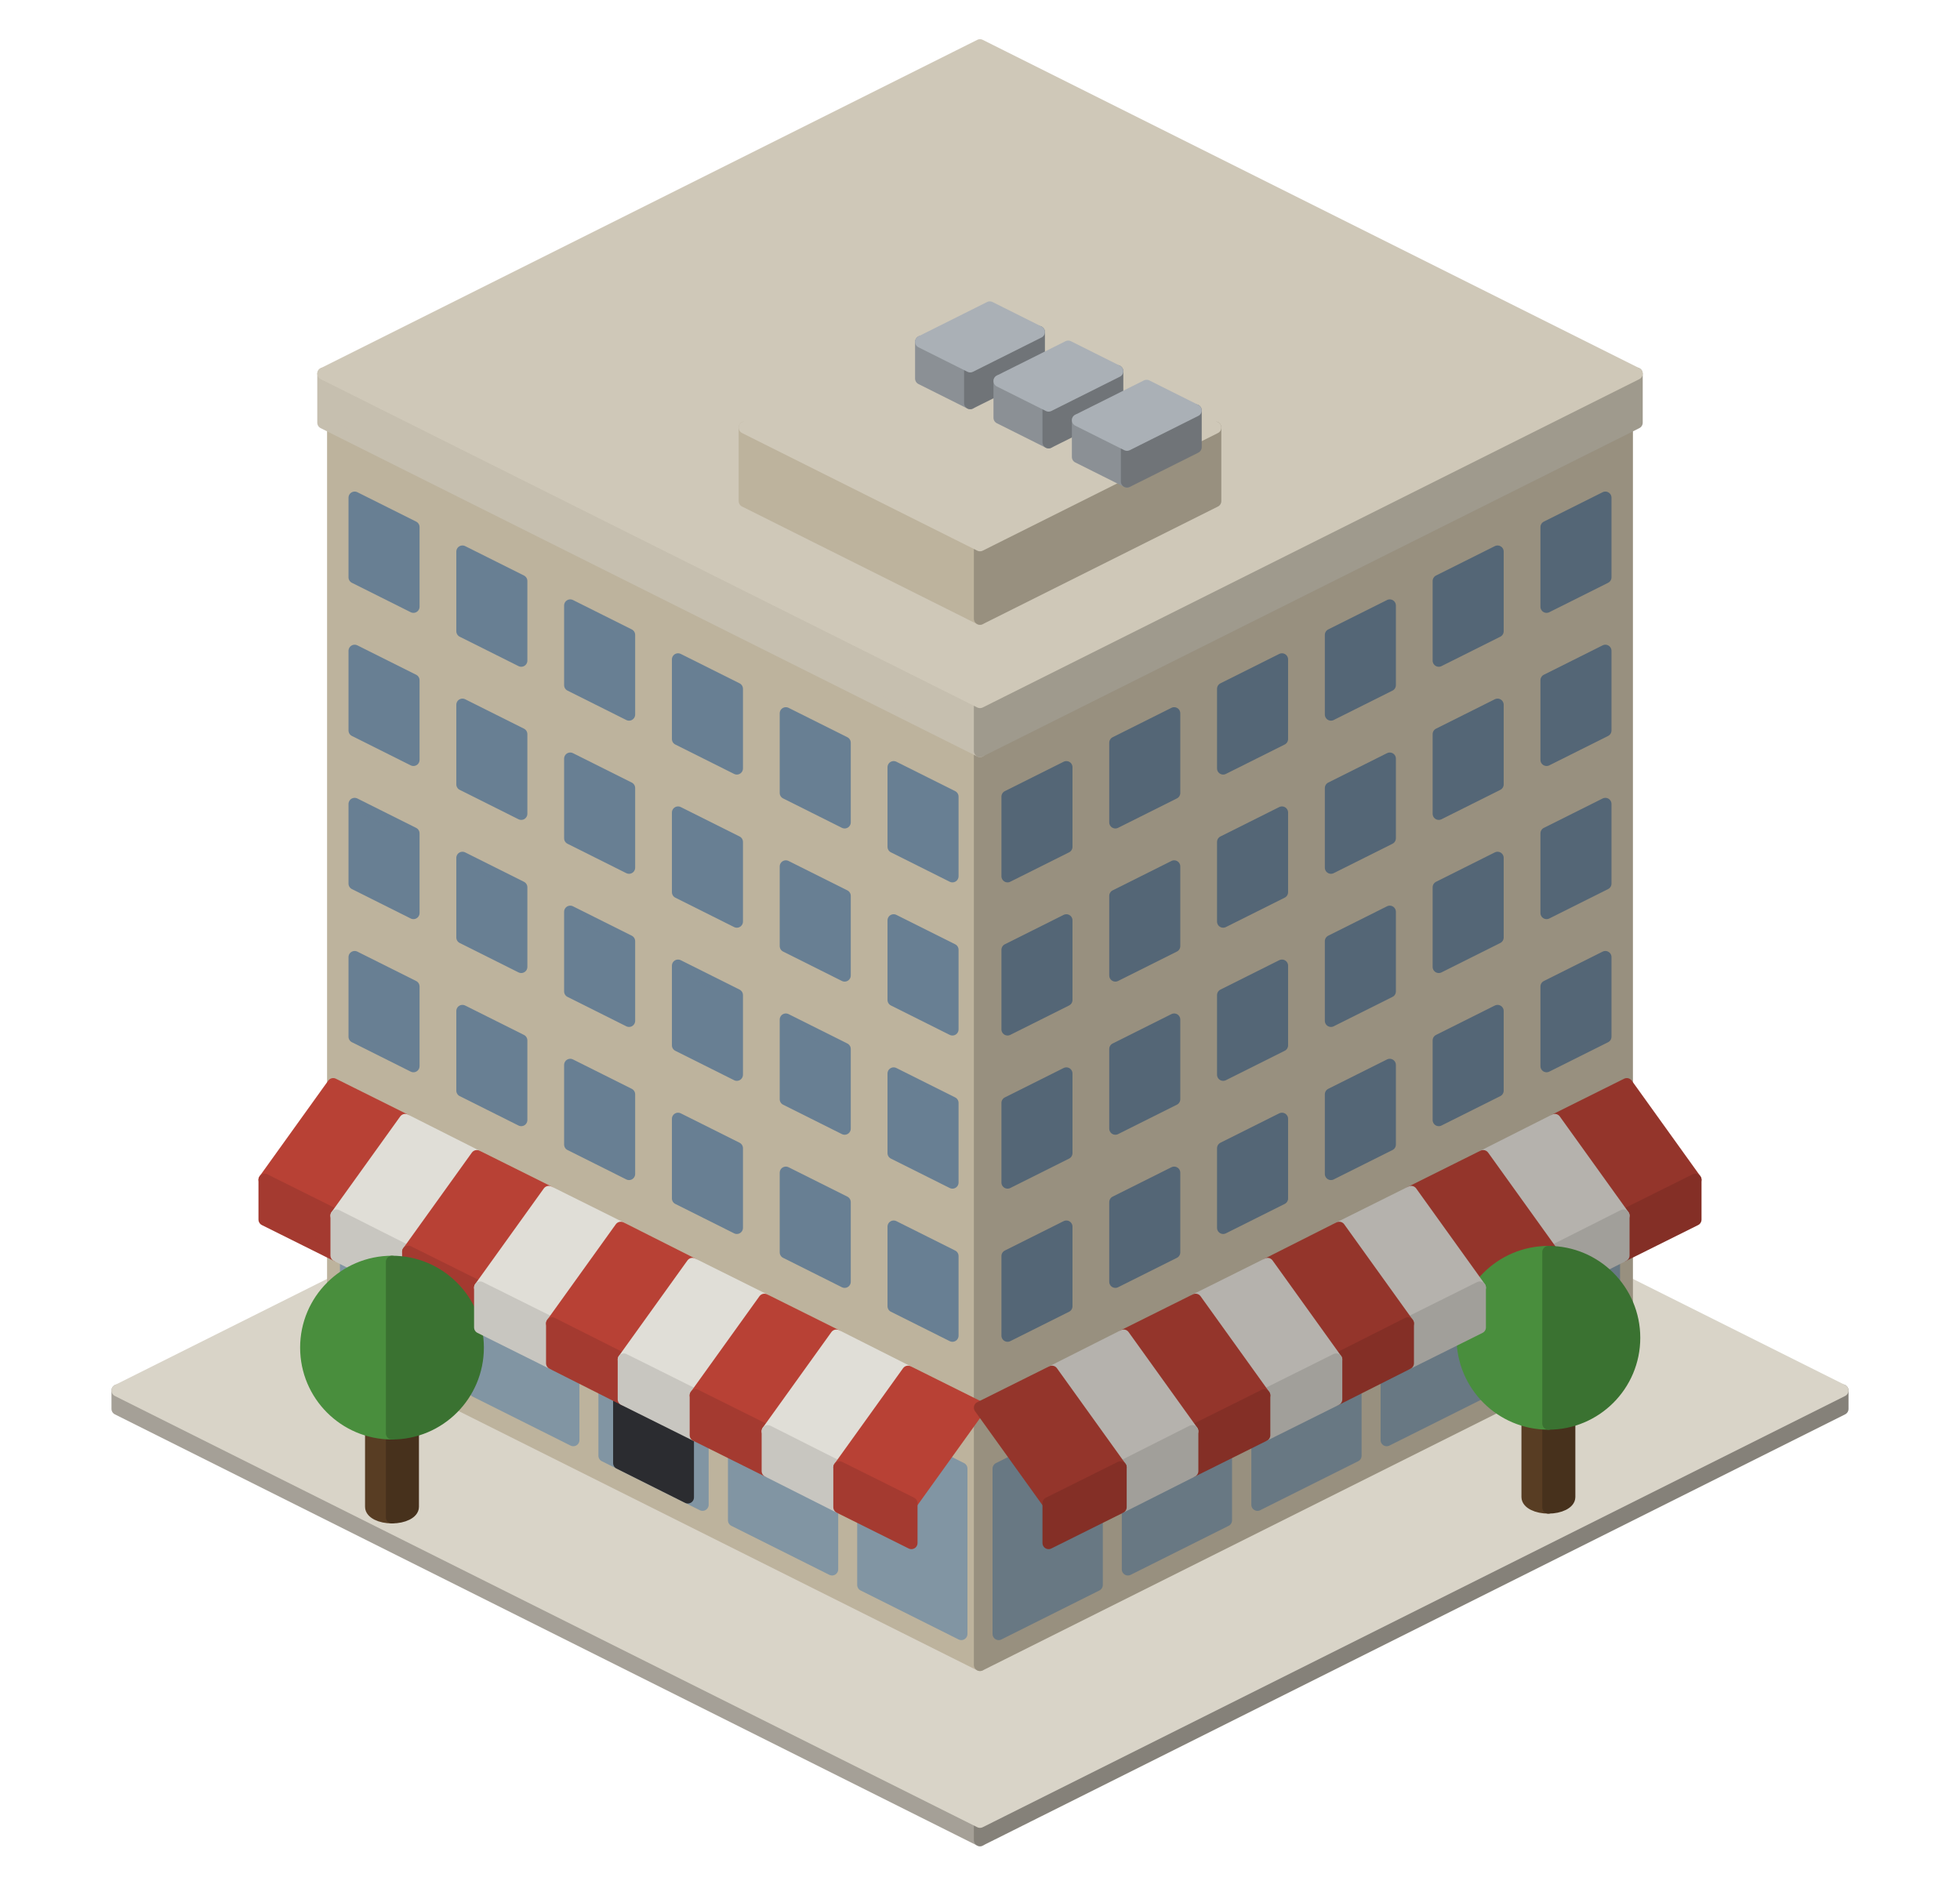
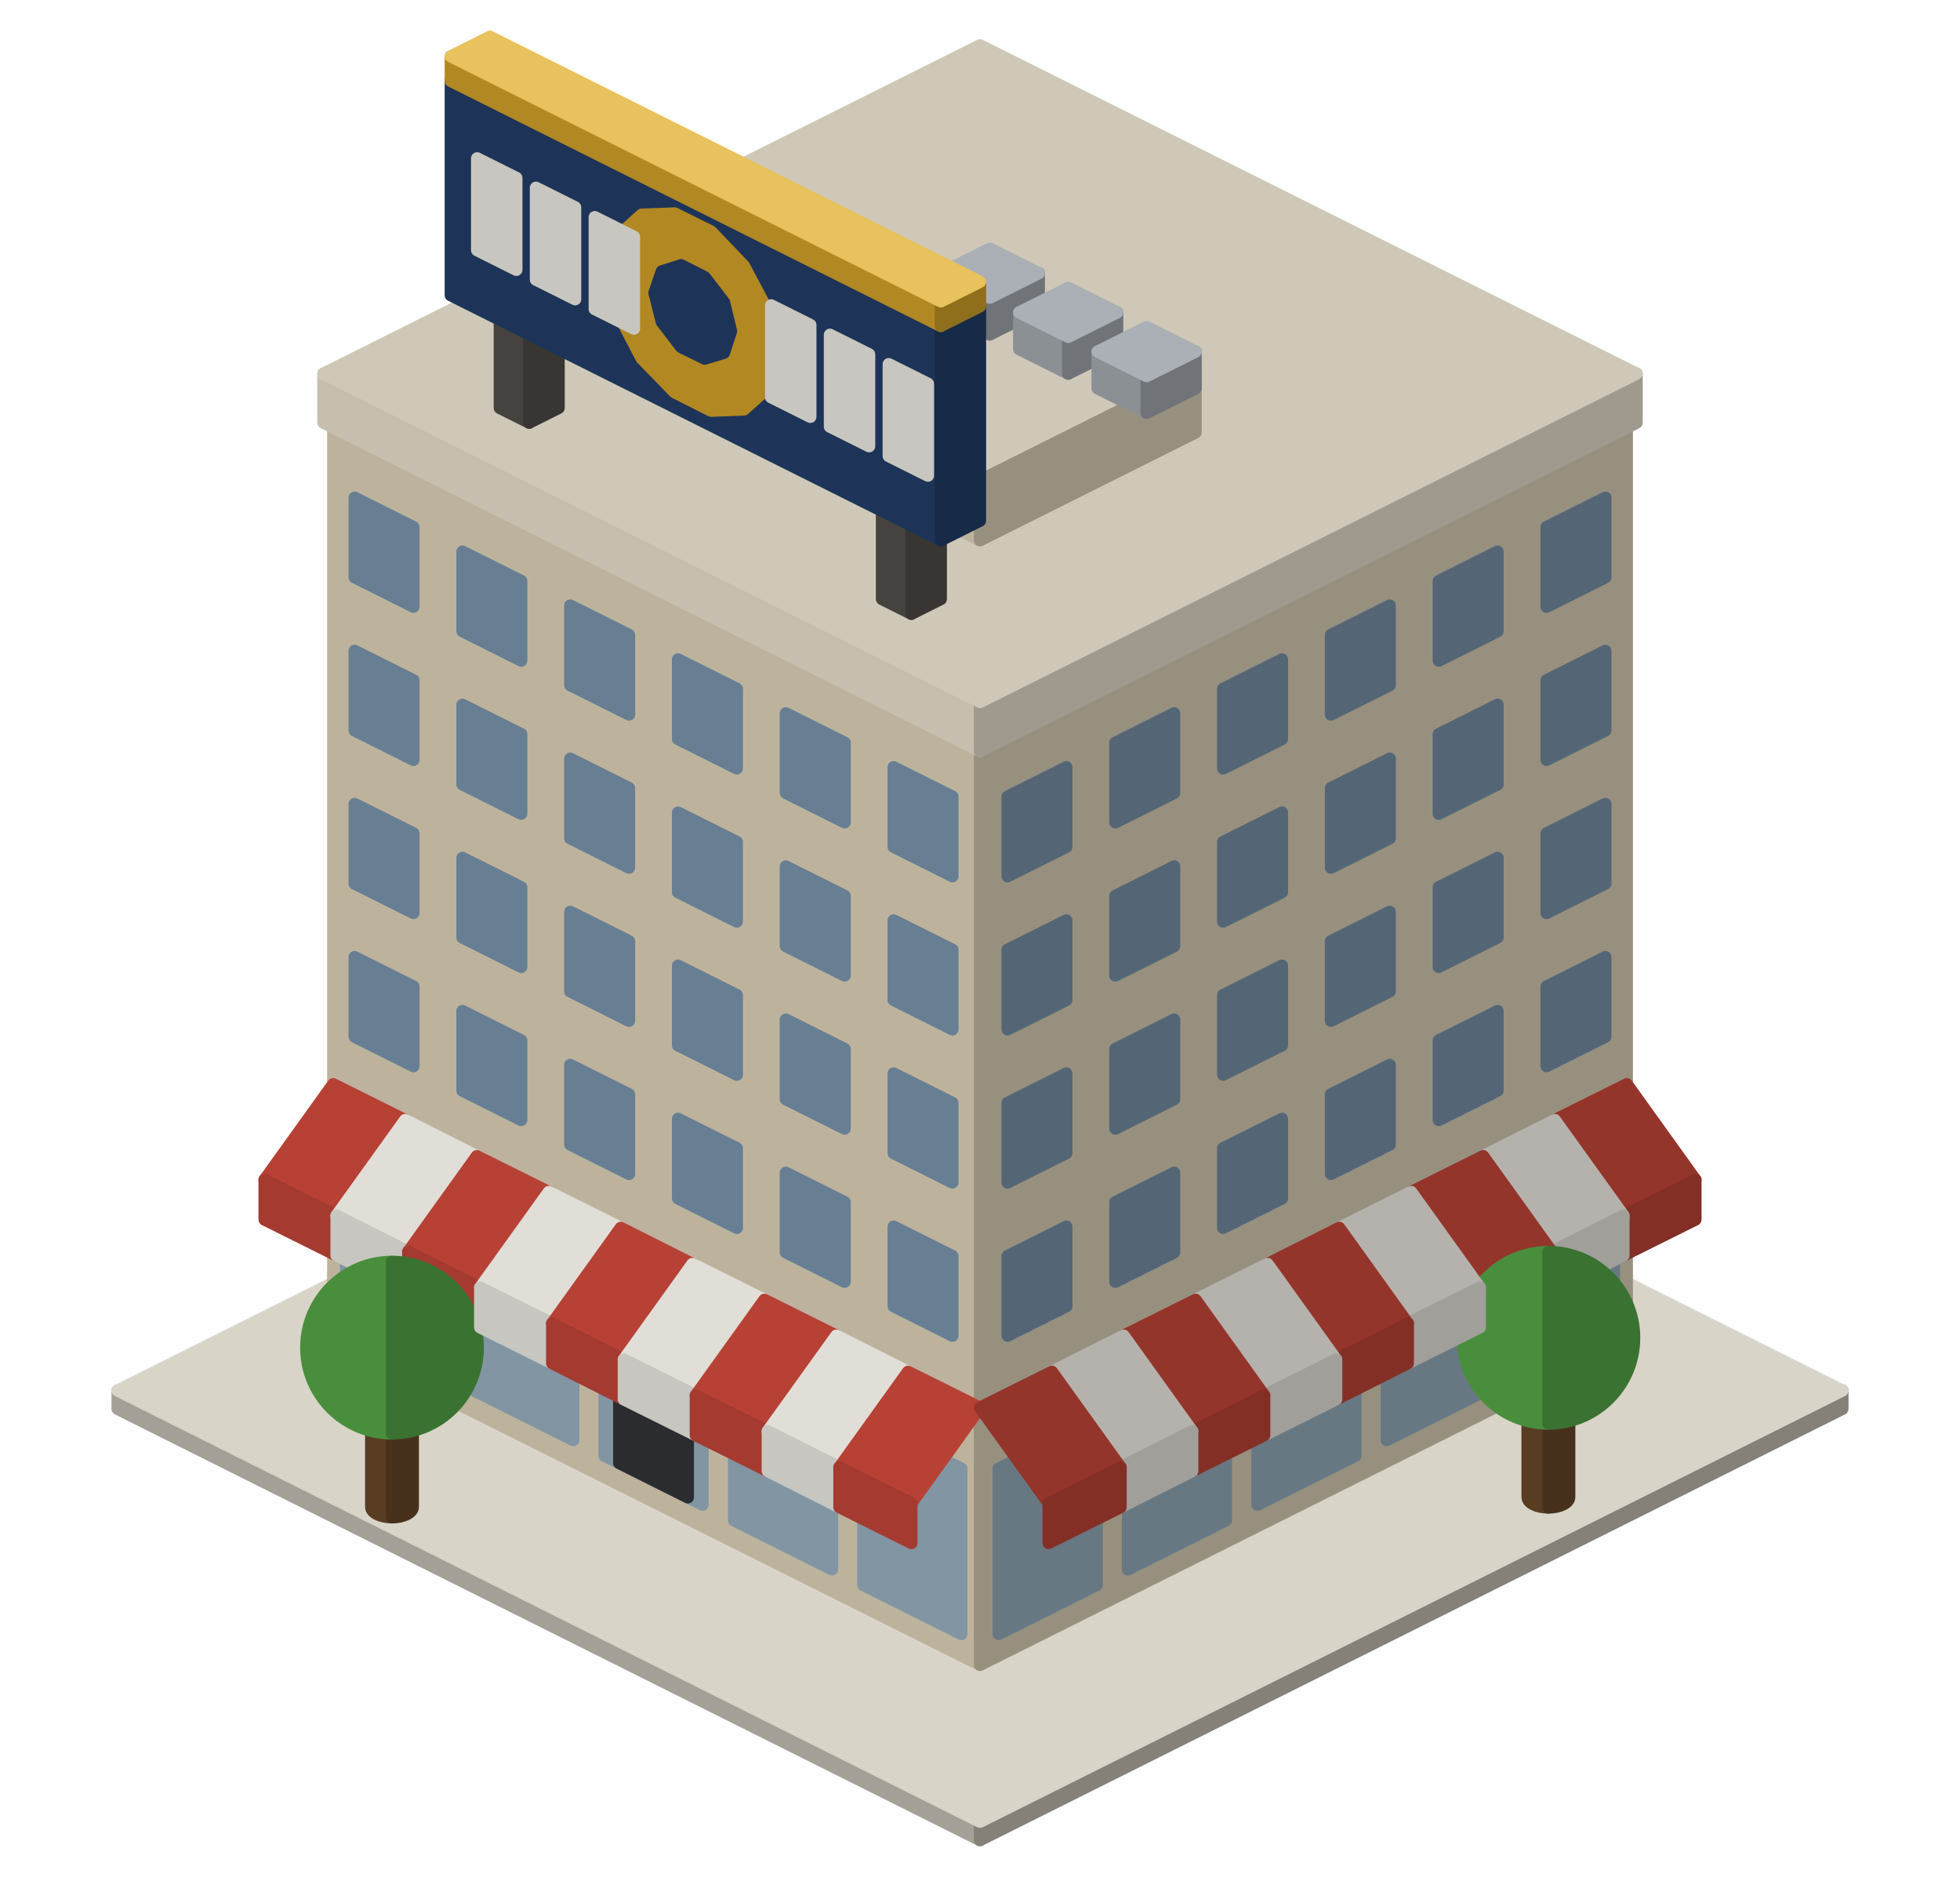
<svg xmlns="http://www.w3.org/2000/svg" width="64" height="62" viewBox="0 0 64 62">
  <g transform="translate(0 30)" stroke-linejoin="round" stroke-width="0.4">
    <polygon points="3.84,16.00 32.00,30.08 32.00,29.48 3.84,15.40" fill="#a5a097" stroke="#a5a097" />
    <polygon points="60.16,16.00 32.00,30.08 32.00,29.48 60.16,15.40" fill="#858179" stroke="#858179" />
    <polygon points="32.00,1.32 60.16,15.40 32.00,29.48 3.84,15.40" fill="#d9d4c8" stroke="#d9d4c8" />
    <polygon points="10.88,13.80 32.00,24.36 32.00,-5.64 10.88,-16.20" fill="#bdb39d" stroke="#bdb39d" />
    <polygon points="53.12,13.80 32.00,24.36 32.00,-5.64 53.12,-16.20" fill="#98907f" stroke="#98907f" />
    <polygon points="32.00,-26.76 53.12,-16.20 32.00,-5.64 10.88,-16.20" fill="#cfc8b8" stroke="#cfc8b8" />
    <polygon points="11.30,13.30 14.50,14.90 14.50,9.50 11.30,7.90" fill="#8195a3" stroke="#8195a3" />
    <polygon points="52.70,13.30 49.50,14.90 49.50,9.50 52.70,7.90" fill="#687883" stroke="#687883" />
    <polygon points="10.88,5.40 13.23,6.57 10.99,9.69 8.64,8.52" fill="#b84135" stroke="#b84135" />
    <polygon points="8.64,8.52 10.99,9.69 10.99,10.99 8.64,9.82" fill="#a43a30" stroke="#a43a30" />
    <polygon points="53.12,5.40 50.77,6.57 53.01,9.69 55.36,8.52" fill="#94352b" stroke="#94352b" />
    <polygon points="55.36,8.52 53.01,9.69 53.01,10.99 55.36,9.82" fill="#842f26" stroke="#842f26" />
    <polygon points="10.56,-16.20 32.00,-5.48 32.00,-7.08 10.56,-17.80" fill="#c6bfaf" stroke="#c6bfaf" />
    <polygon points="53.44,-16.20 32.00,-5.48 32.00,-7.08 53.44,-17.80" fill="#9f9a8d" stroke="#9f9a8d" />
    <polygon points="32.00,-28.52 53.44,-17.80 32.00,-7.08 10.56,-17.80" fill="#cfc8b8" stroke="#cfc8b8" />
    <polygon points="11.58,3.85 13.50,4.81 13.50,2.21 11.58,1.25" fill="#687f93" stroke="#687f93" />
    <polygon points="11.58,-1.15 13.50,-0.19 13.50,-2.79 11.58,-3.75" fill="#687f93" stroke="#687f93" />
    <polygon points="11.58,-6.15 13.50,-5.19 13.50,-7.79 11.58,-8.75" fill="#687f93" stroke="#687f93" />
    <polygon points="11.58,-11.15 13.50,-10.19 13.50,-12.79 11.58,-13.75" fill="#687f93" stroke="#687f93" />
    <polygon points="52.42,3.85 50.50,4.81 50.50,2.21 52.42,1.25" fill="#546676" stroke="#546676" />
    <polygon points="52.42,-1.15 50.50,-0.19 50.50,-2.79 52.42,-3.75" fill="#546676" stroke="#546676" />
    <polygon points="52.42,-6.15 50.50,-5.19 50.50,-7.79 52.42,-8.75" fill="#546676" stroke="#546676" />
    <polygon points="52.42,-11.15 50.50,-10.19 50.50,-12.79 52.42,-13.75" fill="#546676" stroke="#546676" />
    <polygon points="13.23,6.57 15.57,7.75 13.33,10.87 10.99,9.69" fill="#e0ded7" stroke="#e0ded7" />
    <polygon points="10.99,9.69 13.33,10.87 13.33,12.17 10.99,10.99" fill="#c8c6c0" stroke="#c8c6c0" />
    <polygon points="15.52,15.42 18.72,17.02 18.72,11.62 15.52,10.02" fill="#8195a3" stroke="#8195a3" />
    <polygon points="50.77,6.57 48.43,7.75 50.67,10.87 53.01,9.69" fill="#b5b2ad" stroke="#b5b2ad" />
    <polygon points="53.01,9.69 50.67,10.87 50.67,12.17 53.01,10.99" fill="#a19f9a" stroke="#a19f9a" />
    <polygon points="48.48,15.42 45.28,17.02 45.28,11.62 48.48,10.02" fill="#687883" stroke="#687883" />
    <polygon points="48.90,5.61 46.98,6.57 46.98,3.97 48.90,3.01" fill="#546676" stroke="#546676" />
    <polygon points="48.90,0.61 46.98,1.57 46.98,-1.03 48.90,-1.99" fill="#546676" stroke="#546676" />
    <polygon points="48.90,-4.39 46.98,-3.43 46.98,-6.03 48.90,-6.99" fill="#546676" stroke="#546676" />
    <polygon points="48.90,-9.39 46.98,-8.43 46.98,-11.03 48.90,-11.99" fill="#546676" stroke="#546676" />
    <polygon points="15.10,5.61 17.02,6.57 17.02,3.97 15.10,3.01" fill="#687f93" stroke="#687f93" />
    <polygon points="15.10,0.61 17.02,1.57 17.02,-1.03 15.10,-1.99" fill="#687f93" stroke="#687f93" />
    <polygon points="15.10,-4.39 17.02,-3.43 17.02,-6.03 15.10,-6.99" fill="#687f93" stroke="#687f93" />
    <polygon points="15.10,-9.39 17.02,-8.43 17.02,-11.03 15.10,-11.99" fill="#687f93" stroke="#687f93" />
    <polygon points="15.57,7.75 17.92,8.92 15.68,12.04 13.33,10.87" fill="#b84135" stroke="#b84135" />
    <polygon points="13.33,10.87 15.68,12.04 15.68,13.34 13.33,12.17" fill="#a43a30" stroke="#a43a30" />
    <path d="M 12.80 19.54 A 0.68 0.34 0 0 1 12.12 19.20 L 12.12 15.80 L 12.80 15.80 Z" fill="#583d23" stroke="#583d23" />
    <path d="M 12.80 19.54 A 0.68 0.34 0 0 0 13.48 19.20 L 13.48 15.80 L 12.80 15.80 Z" fill="#47311c" stroke="#47311c" />
    <path d="M 12.12 15.80 A 0.68 0.34 0 1 0 13.48 15.80 A 0.68 0.34 0 1 0 12.12 15.80 Z" fill="#6b4a2b" stroke="#6b4a2b" />
    <path d="M 12.80 11.20 A 2.80 2.80 0 0 0 12.80 16.80 Z" fill="#498e3d" stroke="#498e3d" />
    <path d="M 12.80 11.20 A 2.80 2.80 0 0 1 12.80 16.80 Z" fill="#3a7231" stroke="#3a7231" />
    <polygon points="19.74,17.53 22.94,19.13 22.94,13.73 19.74,12.13" fill="#8195a3" stroke="#8195a3" />
    <polygon points="17.92,8.92 20.27,10.09 18.03,13.21 15.68,12.04" fill="#e0ded7" stroke="#e0ded7" />
    <polygon points="15.68,12.04 18.03,13.21 18.03,14.51 15.68,13.34" fill="#c8c6c0" stroke="#c8c6c0" />
    <polygon points="20.22,17.77 22.46,18.89 22.46,13.49 20.22,12.37" fill="#2b2c30" stroke="#2b2c30" />
    <polygon points="20.27,10.09 22.61,11.27 20.37,14.39 18.03,13.21" fill="#b84135" stroke="#b84135" />
    <polygon points="18.03,13.21 20.37,14.39 20.37,15.69 18.03,14.51" fill="#a43a30" stroke="#a43a30" />
    <polygon points="18.62,7.37 20.54,8.33 20.54,5.73 18.62,4.77" fill="#687f93" stroke="#687f93" />
    <polygon points="18.62,2.37 20.54,3.33 20.54,0.73 18.62,-0.23" fill="#687f93" stroke="#687f93" />
    <polygon points="18.62,-2.63 20.54,-1.67 20.54,-4.27 18.62,-5.23" fill="#687f93" stroke="#687f93" />
    <polygon points="18.62,-7.63 20.54,-6.67 20.54,-9.27 18.62,-10.23" fill="#687f93" stroke="#687f93" />
    <polygon points="23.97,19.64 27.17,21.24 27.17,15.84 23.97,14.24" fill="#8195a3" stroke="#8195a3" />
    <polygon points="22.61,11.27 24.96,12.44 22.72,15.56 20.37,14.39" fill="#e0ded7" stroke="#e0ded7" />
    <polygon points="20.37,14.39 22.72,15.56 22.72,16.86 20.37,15.69" fill="#c8c6c0" stroke="#c8c6c0" />
    <polygon points="22.14,9.13 24.06,10.09 24.06,7.49 22.14,6.53" fill="#687f93" stroke="#687f93" />
    <polygon points="22.14,4.13 24.06,5.09 24.06,2.49 22.14,1.53" fill="#687f93" stroke="#687f93" />
    <polygon points="22.14,-0.87 24.06,0.09 24.06,-2.51 22.14,-3.47" fill="#687f93" stroke="#687f93" />
    <polygon points="22.14,-5.87 24.06,-4.91 24.06,-7.51 22.14,-8.47" fill="#687f93" stroke="#687f93" />
    <polygon points="24.96,12.44 27.31,13.61 25.07,16.73 22.72,15.56" fill="#b84135" stroke="#b84135" />
    <polygon points="22.72,15.56 25.07,16.73 25.07,18.03 22.72,16.86" fill="#a43a30" stroke="#a43a30" />
    <polygon points="48.43,7.75 46.08,8.92 48.32,12.04 50.67,10.87" fill="#94352b" stroke="#94352b" />
    <polygon points="50.67,10.87 48.32,12.04 48.32,13.34 50.67,12.17" fill="#842f26" stroke="#842f26" />
    <path d="M 50.56 19.22 A 0.68 0.34 0 0 1 49.88 18.88 L 49.88 15.48 L 50.56 15.48 Z" fill="#583d23" stroke="#583d23" />
    <path d="M 50.56 19.22 A 0.68 0.34 0 0 0 51.24 18.88 L 51.24 15.48 L 50.56 15.48 Z" fill="#47311c" stroke="#47311c" />
    <path d="M 49.88 15.48 A 0.68 0.34 0 1 0 51.24 15.48 A 0.68 0.34 0 1 0 49.88 15.48 Z" fill="#6b4a2b" stroke="#6b4a2b" />
    <path d="M 50.56 10.88 A 2.80 2.80 0 0 0 50.56 16.48 Z" fill="#498e3d" stroke="#498e3d" />
    <path d="M 50.56 10.88 A 2.80 2.80 0 0 1 50.56 16.48 Z" fill="#3a7231" stroke="#3a7231" />
    <polygon points="44.26,17.53 41.06,19.13 41.06,13.73 44.26,12.13" fill="#687883" stroke="#687883" />
    <polygon points="46.08,8.92 43.73,10.09 45.97,13.21 48.32,12.04" fill="#b5b2ad" stroke="#b5b2ad" />
    <polygon points="48.32,12.04 45.97,13.21 45.97,14.51 48.32,13.34" fill="#a19f9a" stroke="#a19f9a" />
    <polygon points="43.73,10.09 41.39,11.27 43.63,14.39 45.97,13.21" fill="#94352b" stroke="#94352b" />
    <polygon points="45.97,13.21 43.63,14.39 43.63,15.69 45.97,14.51" fill="#842f26" stroke="#842f26" />
    <polygon points="45.38,7.37 43.46,8.33 43.46,5.73 45.38,4.77" fill="#546676" stroke="#546676" />
    <polygon points="45.38,2.37 43.46,3.33 43.46,0.73 45.38,-0.23" fill="#546676" stroke="#546676" />
    <polygon points="45.38,-2.63 43.46,-1.67 43.46,-4.27 45.38,-5.23" fill="#546676" stroke="#546676" />
    <polygon points="45.38,-7.63 43.46,-6.67 43.46,-9.27 45.38,-10.23" fill="#546676" stroke="#546676" />
    <polygon points="40.03,19.64 36.83,21.24 36.83,15.84 40.03,14.24" fill="#687883" stroke="#687883" />
    <polygon points="41.39,11.27 39.04,12.44 41.28,15.56 43.63,14.39" fill="#b5b2ad" stroke="#b5b2ad" />
    <polygon points="43.63,14.39 41.28,15.56 41.28,16.86 43.63,15.69" fill="#a19f9a" stroke="#a19f9a" />
    <polygon points="41.86,9.13 39.94,10.09 39.94,7.49 41.86,6.53" fill="#546676" stroke="#546676" />
    <polygon points="41.86,4.13 39.94,5.09 39.94,2.49 41.86,1.53" fill="#546676" stroke="#546676" />
    <polygon points="41.86,-0.87 39.94,0.09 39.94,-2.51 41.86,-3.47" fill="#546676" stroke="#546676" />
    <polygon points="41.86,-5.87 39.94,-4.91 39.94,-7.51 41.86,-8.47" fill="#546676" stroke="#546676" />
    <polygon points="39.04,12.44 36.69,13.61 38.93,16.73 41.28,15.56" fill="#94352b" stroke="#94352b" />
    <polygon points="41.28,15.56 38.93,16.73 38.93,18.03 41.28,16.86" fill="#842f26" stroke="#842f26" />
    <polygon points="25.66,10.89 27.58,11.85 27.58,9.25 25.66,8.29" fill="#687f93" stroke="#687f93" />
    <polygon points="25.66,5.89 27.58,6.85 27.58,4.25 25.66,3.29" fill="#687f93" stroke="#687f93" />
    <polygon points="25.66,0.89 27.58,1.85 27.58,-0.75 25.66,-1.71" fill="#687f93" stroke="#687f93" />
    <polygon points="25.66,-4.11 27.58,-3.15 27.58,-5.75 25.66,-6.71" fill="#687f93" stroke="#687f93" />
    <polygon points="28.19,21.75 31.39,23.35 31.39,17.95 28.19,16.35" fill="#8195a3" stroke="#8195a3" />
    <polygon points="27.31,13.61 29.65,14.79 27.41,17.91 25.07,16.73" fill="#e0ded7" stroke="#e0ded7" />
    <polygon points="25.07,16.73 27.41,17.91 27.41,19.21 25.07,18.03" fill="#c8c6c0" stroke="#c8c6c0" />
    <polygon points="29.65,14.79 32.00,15.96 29.76,19.08 27.41,17.91" fill="#b84135" stroke="#b84135" />
    <polygon points="27.41,17.91 29.76,19.08 29.76,20.38 27.41,19.21" fill="#a43a30" stroke="#a43a30" />
    <polygon points="29.18,12.65 31.10,13.61 31.10,11.01 29.18,10.05" fill="#687f93" stroke="#687f93" />
    <polygon points="29.18,7.65 31.10,8.61 31.10,6.01 29.18,5.05" fill="#687f93" stroke="#687f93" />
    <polygon points="29.18,2.65 31.10,3.61 31.10,1.01 29.18,0.05" fill="#687f93" stroke="#687f93" />
    <polygon points="29.18,-2.35 31.10,-1.39 31.10,-3.99 29.18,-4.95" fill="#687f93" stroke="#687f93" />
    <polygon points="38.34,10.89 36.42,11.85 36.42,9.25 38.34,8.29" fill="#546676" stroke="#546676" />
    <polygon points="38.34,5.89 36.42,6.85 36.42,4.25 38.34,3.29" fill="#546676" stroke="#546676" />
    <polygon points="38.34,0.89 36.42,1.85 36.42,-0.75 38.34,-1.71" fill="#546676" stroke="#546676" />
    <polygon points="38.34,-4.11 36.42,-3.15 36.42,-5.75 38.34,-6.71" fill="#546676" stroke="#546676" />
    <polygon points="35.81,21.75 32.61,23.35 32.61,17.95 35.81,16.35" fill="#687883" stroke="#687883" />
    <polygon points="36.69,13.61 34.35,14.79 36.59,17.91 38.93,16.73" fill="#b5b2ad" stroke="#b5b2ad" />
    <polygon points="38.93,16.73 36.59,17.91 36.59,19.21 38.93,18.03" fill="#a19f9a" stroke="#a19f9a" />
    <polygon points="34.35,14.79 32.00,15.96 34.24,19.08 36.59,17.91" fill="#94352b" stroke="#94352b" />
    <polygon points="36.59,17.91 34.24,19.08 34.24,20.38 36.59,19.21" fill="#842f26" stroke="#842f26" />
    <polygon points="34.82,12.65 32.90,13.61 32.90,11.01 34.82,10.05" fill="#546676" stroke="#546676" />
    <polygon points="34.82,7.65 32.90,8.61 32.90,6.01 34.82,5.05" fill="#546676" stroke="#546676" />
    <polygon points="34.82,2.65 32.90,3.61 32.90,1.01 34.82,0.05" fill="#546676" stroke="#546676" />
    <polygon points="34.82,-2.35 32.90,-1.39 32.90,-3.99 34.82,-4.95" fill="#546676" stroke="#546676" />
-     <polygon points="24.32,-13.64 32.00,-9.80 32.00,-12.20 24.32,-16.04" fill="#bdb39d" stroke="#bdb39d" />
-     <polygon points="39.68,-13.64 32.00,-9.80 32.00,-12.20 39.68,-16.04" fill="#98907f" stroke="#98907f" />
-     <polygon points="32.00,-19.88 39.68,-16.04 32.00,-12.20 24.32,-16.04" fill="#cfc8b8" stroke="#cfc8b8" />
-     <polygon points="30.08,-17.64 31.68,-16.84 31.68,-18.04 30.08,-18.84" fill="#8b9095" stroke="#8b9095" />
-     <polygon points="33.92,-17.96 31.68,-16.84 31.68,-18.04 33.92,-19.16" fill="#707478" stroke="#707478" />
-     <polygon points="32.32,-19.96 33.92,-19.16 31.68,-18.04 30.08,-18.84" fill="#aab0b6" stroke="#aab0b6" />
-     <polygon points="32.64,-16.36 34.24,-15.56 34.24,-16.76 32.64,-17.56" fill="#8b9095" stroke="#8b9095" />
-     <polygon points="36.48,-16.68 34.24,-15.56 34.24,-16.76 36.48,-17.88" fill="#707478" stroke="#707478" />
-     <polygon points="34.88,-18.68 36.48,-17.88 34.24,-16.76 32.64,-17.56" fill="#aab0b6" stroke="#aab0b6" />
-     <polygon points="35.20,-15.08 36.80,-14.28 36.80,-15.48 35.20,-16.28" fill="#8b9095" stroke="#8b9095" />
-     <polygon points="39.04,-15.40 36.80,-14.28 36.80,-15.48 39.04,-16.60" fill="#707478" stroke="#707478" />
-     <polygon points="37.44,-17.40 39.04,-16.60 36.80,-15.48 35.20,-16.28" fill="#aab0b6" stroke="#aab0b6" />
+     <polygon points="16.32,-16.68 17.28,-16.20 17.28,-19.40 16.32,-19.88" fill="#46423f" stroke="#46423f" />
+     <polygon points="18.24,-16.68 17.28,-16.20 17.28,-19.40 18.24,-19.88" fill="#383533" stroke="#383533" />
+     <polygon points="17.28,-20.36 18.24,-19.88 17.28,-19.40 16.32,-19.88" fill="#55514d" stroke="#55514d" />
+     <polygon points="24.96,-15.88 32.00,-12.36 32.00,-14.76 24.96,-18.28" fill="#bdb39d" stroke="#bdb39d" />
+     <polygon points="39.04,-15.88 32.00,-12.36 32.00,-14.76 39.04,-18.28" fill="#98907f" stroke="#98907f" />
+     <polygon points="32.00,-21.80 39.04,-18.28 32.00,-14.76 24.96,-18.28" fill="#cfc8b8" stroke="#cfc8b8" />
+     <polygon points="30.72,-19.88 32.32,-19.08 32.32,-20.28 30.72,-21.08" fill="#8b9095" stroke="#8b9095" />
+     <polygon points="33.92,-19.88 32.32,-19.08 32.32,-20.28 33.92,-21.08" fill="#707478" stroke="#707478" />
+     <polygon points="32.32,-21.88 33.92,-21.08 32.32,-20.28 30.72,-21.08" fill="#aab0b6" stroke="#aab0b6" />
+     <polygon points="33.28,-18.60 34.88,-17.80 34.88,-19.00 33.28,-19.80" fill="#8b9095" stroke="#8b9095" />
+     <polygon points="36.48,-18.60 34.88,-17.80 34.88,-19.00 36.48,-19.80" fill="#707478" stroke="#707478" />
+     <polygon points="34.88,-20.60 36.48,-19.80 34.88,-19.00 33.28,-19.80" fill="#aab0b6" stroke="#aab0b6" />
+     <polygon points="35.84,-17.32 37.44,-16.52 37.44,-17.72 35.84,-18.52" fill="#8b9095" stroke="#8b9095" />
+     <polygon points="39.04,-17.32 37.44,-16.52 37.44,-17.72 39.04,-18.52" fill="#707478" stroke="#707478" />
+     <polygon points="37.44,-19.32 39.04,-18.52 37.44,-17.72 35.84,-18.52" fill="#aab0b6" stroke="#aab0b6" />
+     <polygon points="28.80,-10.44 29.76,-9.96 29.76,-13.16 28.80,-13.64" fill="#46423f" stroke="#46423f" />
+     <polygon points="30.72,-10.44 29.76,-9.96 29.76,-13.16 30.72,-13.64" fill="#383533" stroke="#383533" />
+     <polygon points="29.76,-14.12 30.72,-13.64 29.76,-13.16 28.80,-13.64" fill="#55514d" stroke="#55514d" />
+     <polygon points="14.72,-20.36 30.72,-12.36 30.72,-19.36 14.72,-27.36" fill="#1d3458" stroke="#1d3458" />
+     <polygon points="32.00,-13.00 30.72,-12.36 30.72,-19.36 32.00,-20.00" fill="#172a47" stroke="#172a47" />
+     <polygon points="16.00,-28.00 32.00,-20.00 30.72,-19.36 14.72,-27.36" fill="#3a5a85" stroke="#3a5a85" />
+     <polygon points="14.72,-27.36 30.72,-19.36 30.72,-20.16 14.72,-28.16" fill="#b28822" stroke="#b28822" />
+     <polygon points="32.00,-20.00 30.72,-19.36 30.72,-20.16 32.00,-20.80" fill="#8f6e1c" stroke="#8f6e1c" />
+     <polygon points="16.00,-28.80 32.00,-20.80 30.72,-20.16 14.72,-28.16" fill="#e8c25c" stroke="#e8c25c" />
+     <polygon points="15.58,-21.83 16.86,-21.19 16.86,-24.19 15.58,-24.83" fill="#c8c6c0" stroke="#c8c6c0" />
+     <polygon points="17.50,-20.87 18.78,-20.23 18.78,-23.23 17.50,-23.87" fill="#c8c6c0" stroke="#c8c6c0" />
+     <polygon points="25.30,-18.47 25.04,-19.91 24.29,-21.32 23.22,-22.44 22.03,-23.03 20.95,-22.99 20.21,-22.32 19.95,-21.15 20.21,-19.72 20.95,-18.30 22.03,-17.19 23.22,-16.59 24.29,-16.63 25.04,-17.30" fill="#b28822" stroke="#b28822" />
+     <polygon points="19.42,-19.91 20.70,-19.27 20.70,-22.27 19.42,-22.91" fill="#c8c6c0" stroke="#c8c6c0" />
+     <polygon points="23.87,-19.19 23.64,-20.13 23.01,-20.95 22.24,-21.34 21.61,-21.14 21.37,-20.44 21.61,-19.49 22.24,-18.67 23.01,-18.29 23.64,-18.48" fill="#1d3458" stroke="#1d3458" />
+     <polygon points="25.18,-17.03 26.46,-16.39 26.46,-19.39 25.18,-20.03" fill="#c8c6c0" stroke="#c8c6c0" />
+     <polygon points="27.10,-16.07 28.38,-15.43 28.38,-18.43 27.10,-19.07" fill="#c8c6c0" stroke="#c8c6c0" />
+     <polygon points="29.02,-15.11 30.30,-14.47 30.30,-17.47 29.02,-18.11" fill="#c8c6c0" stroke="#c8c6c0" />
  </g>
</svg>
